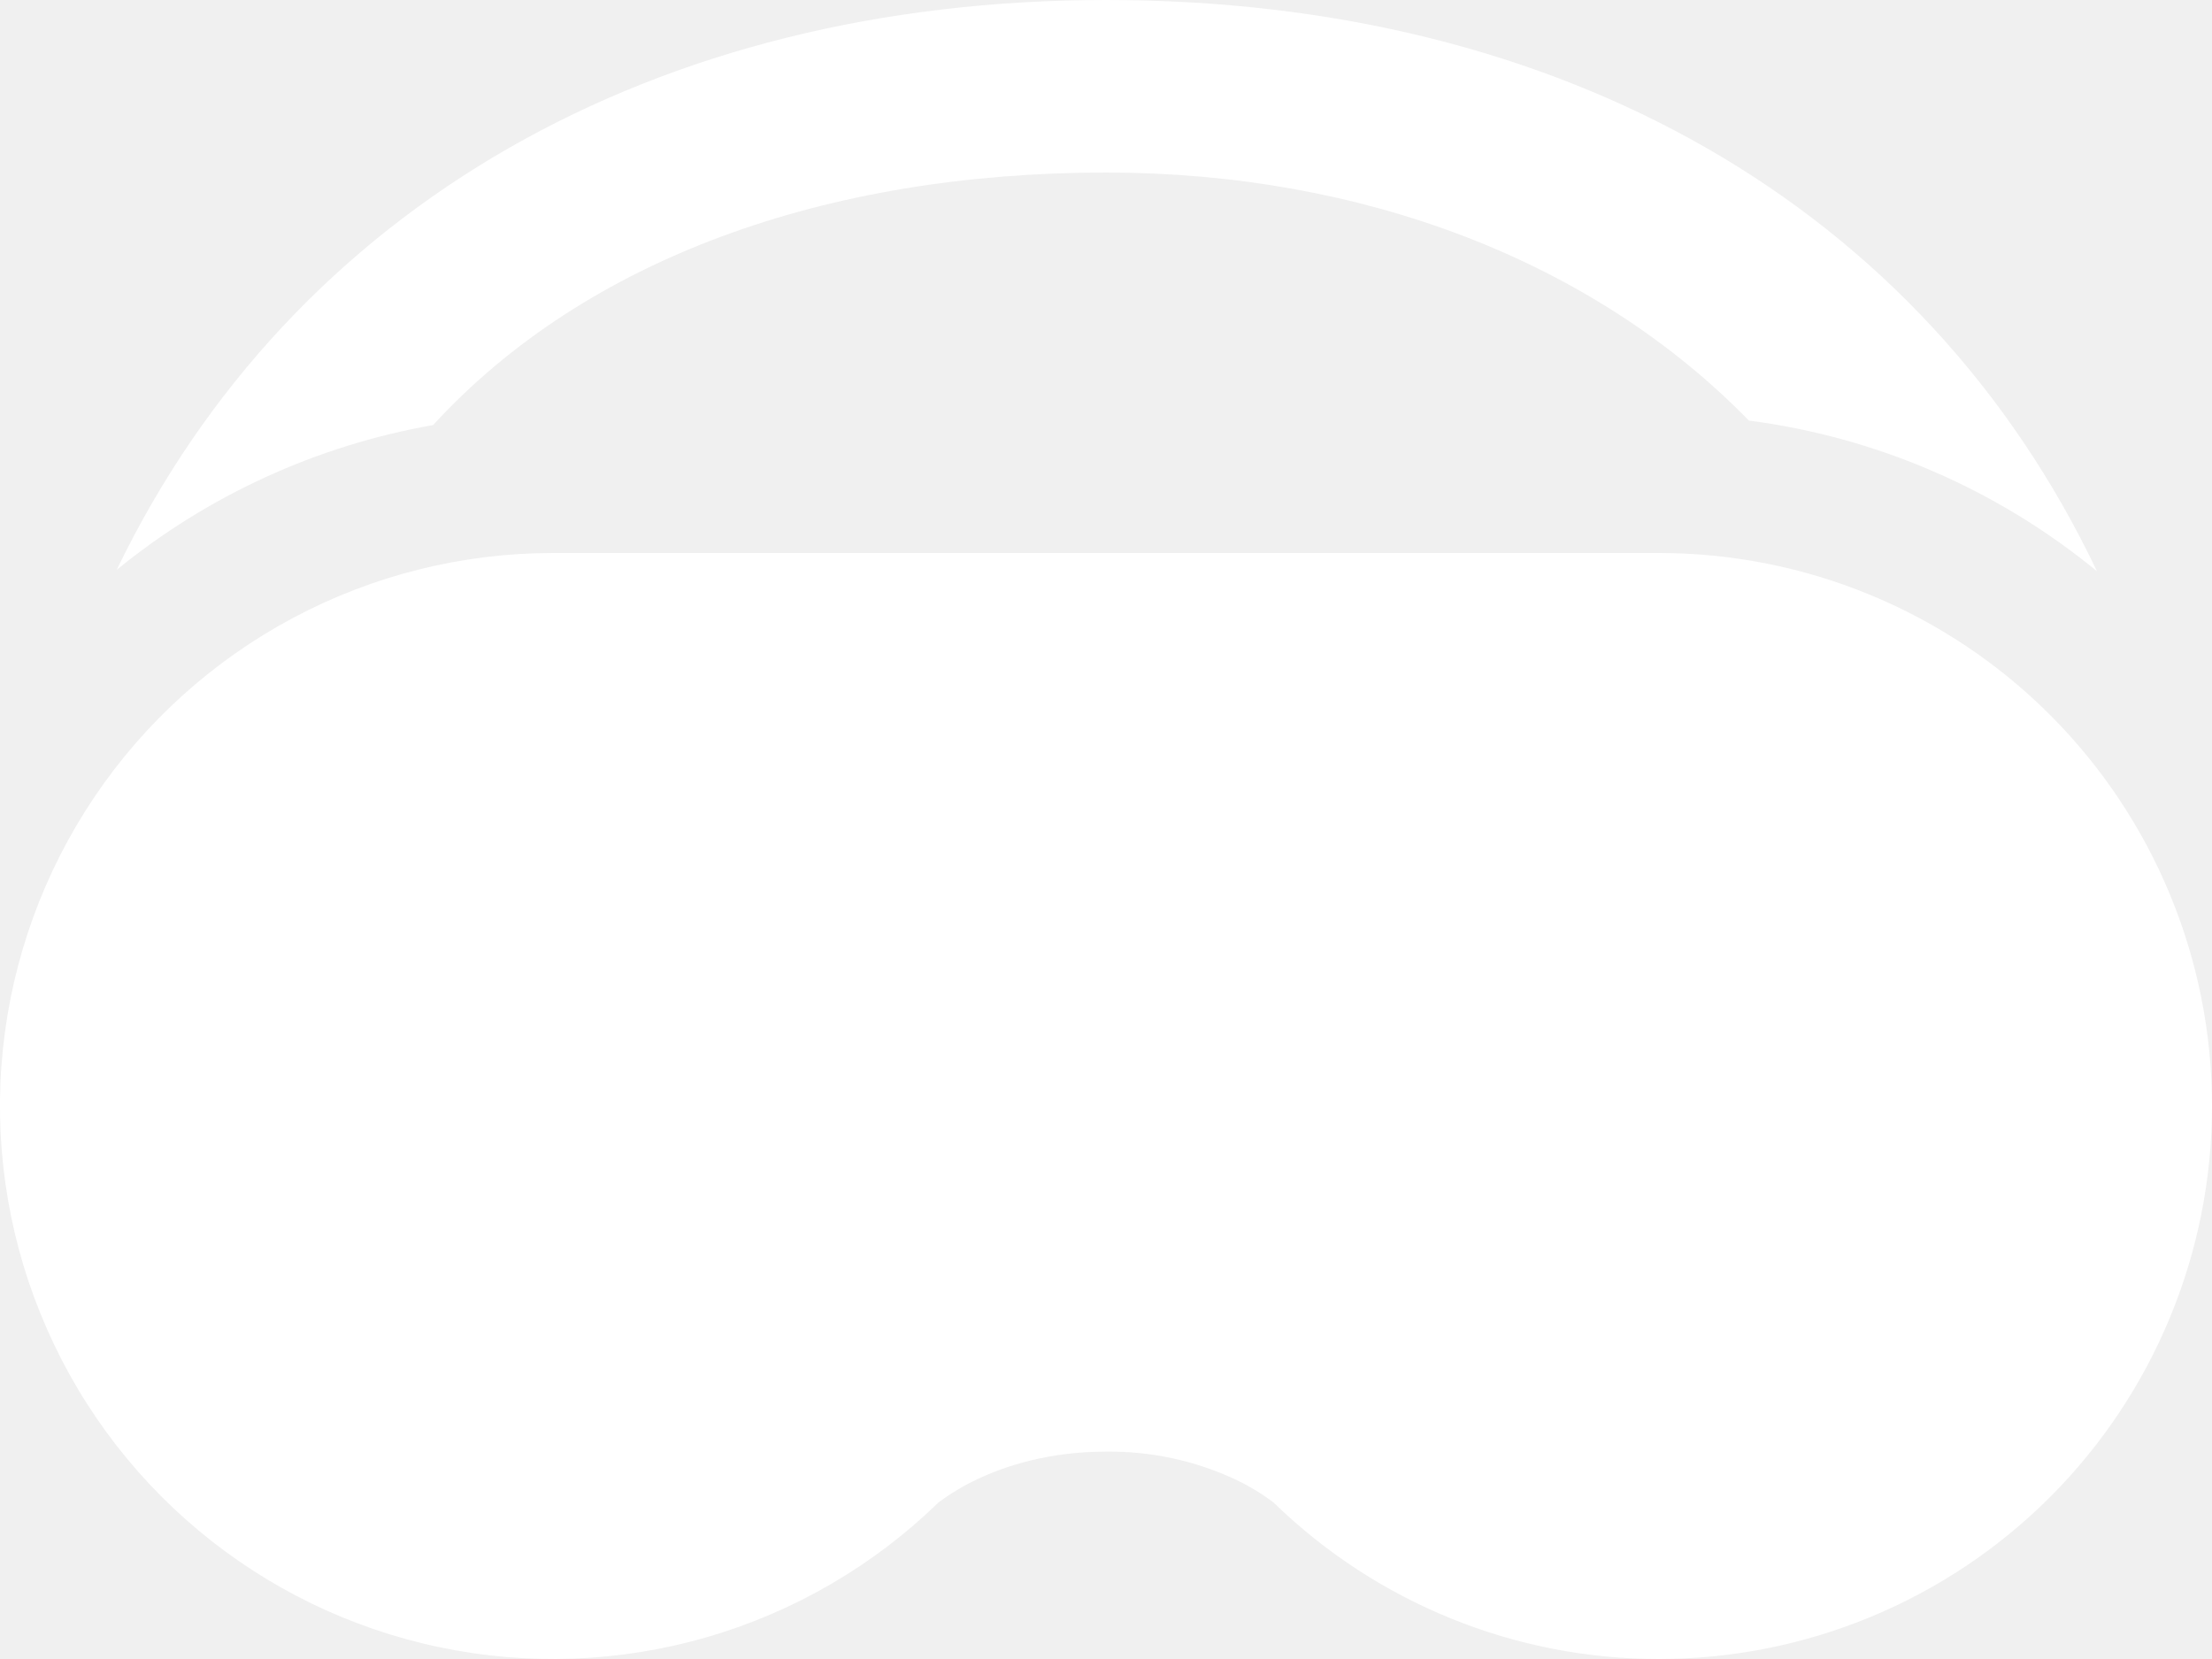
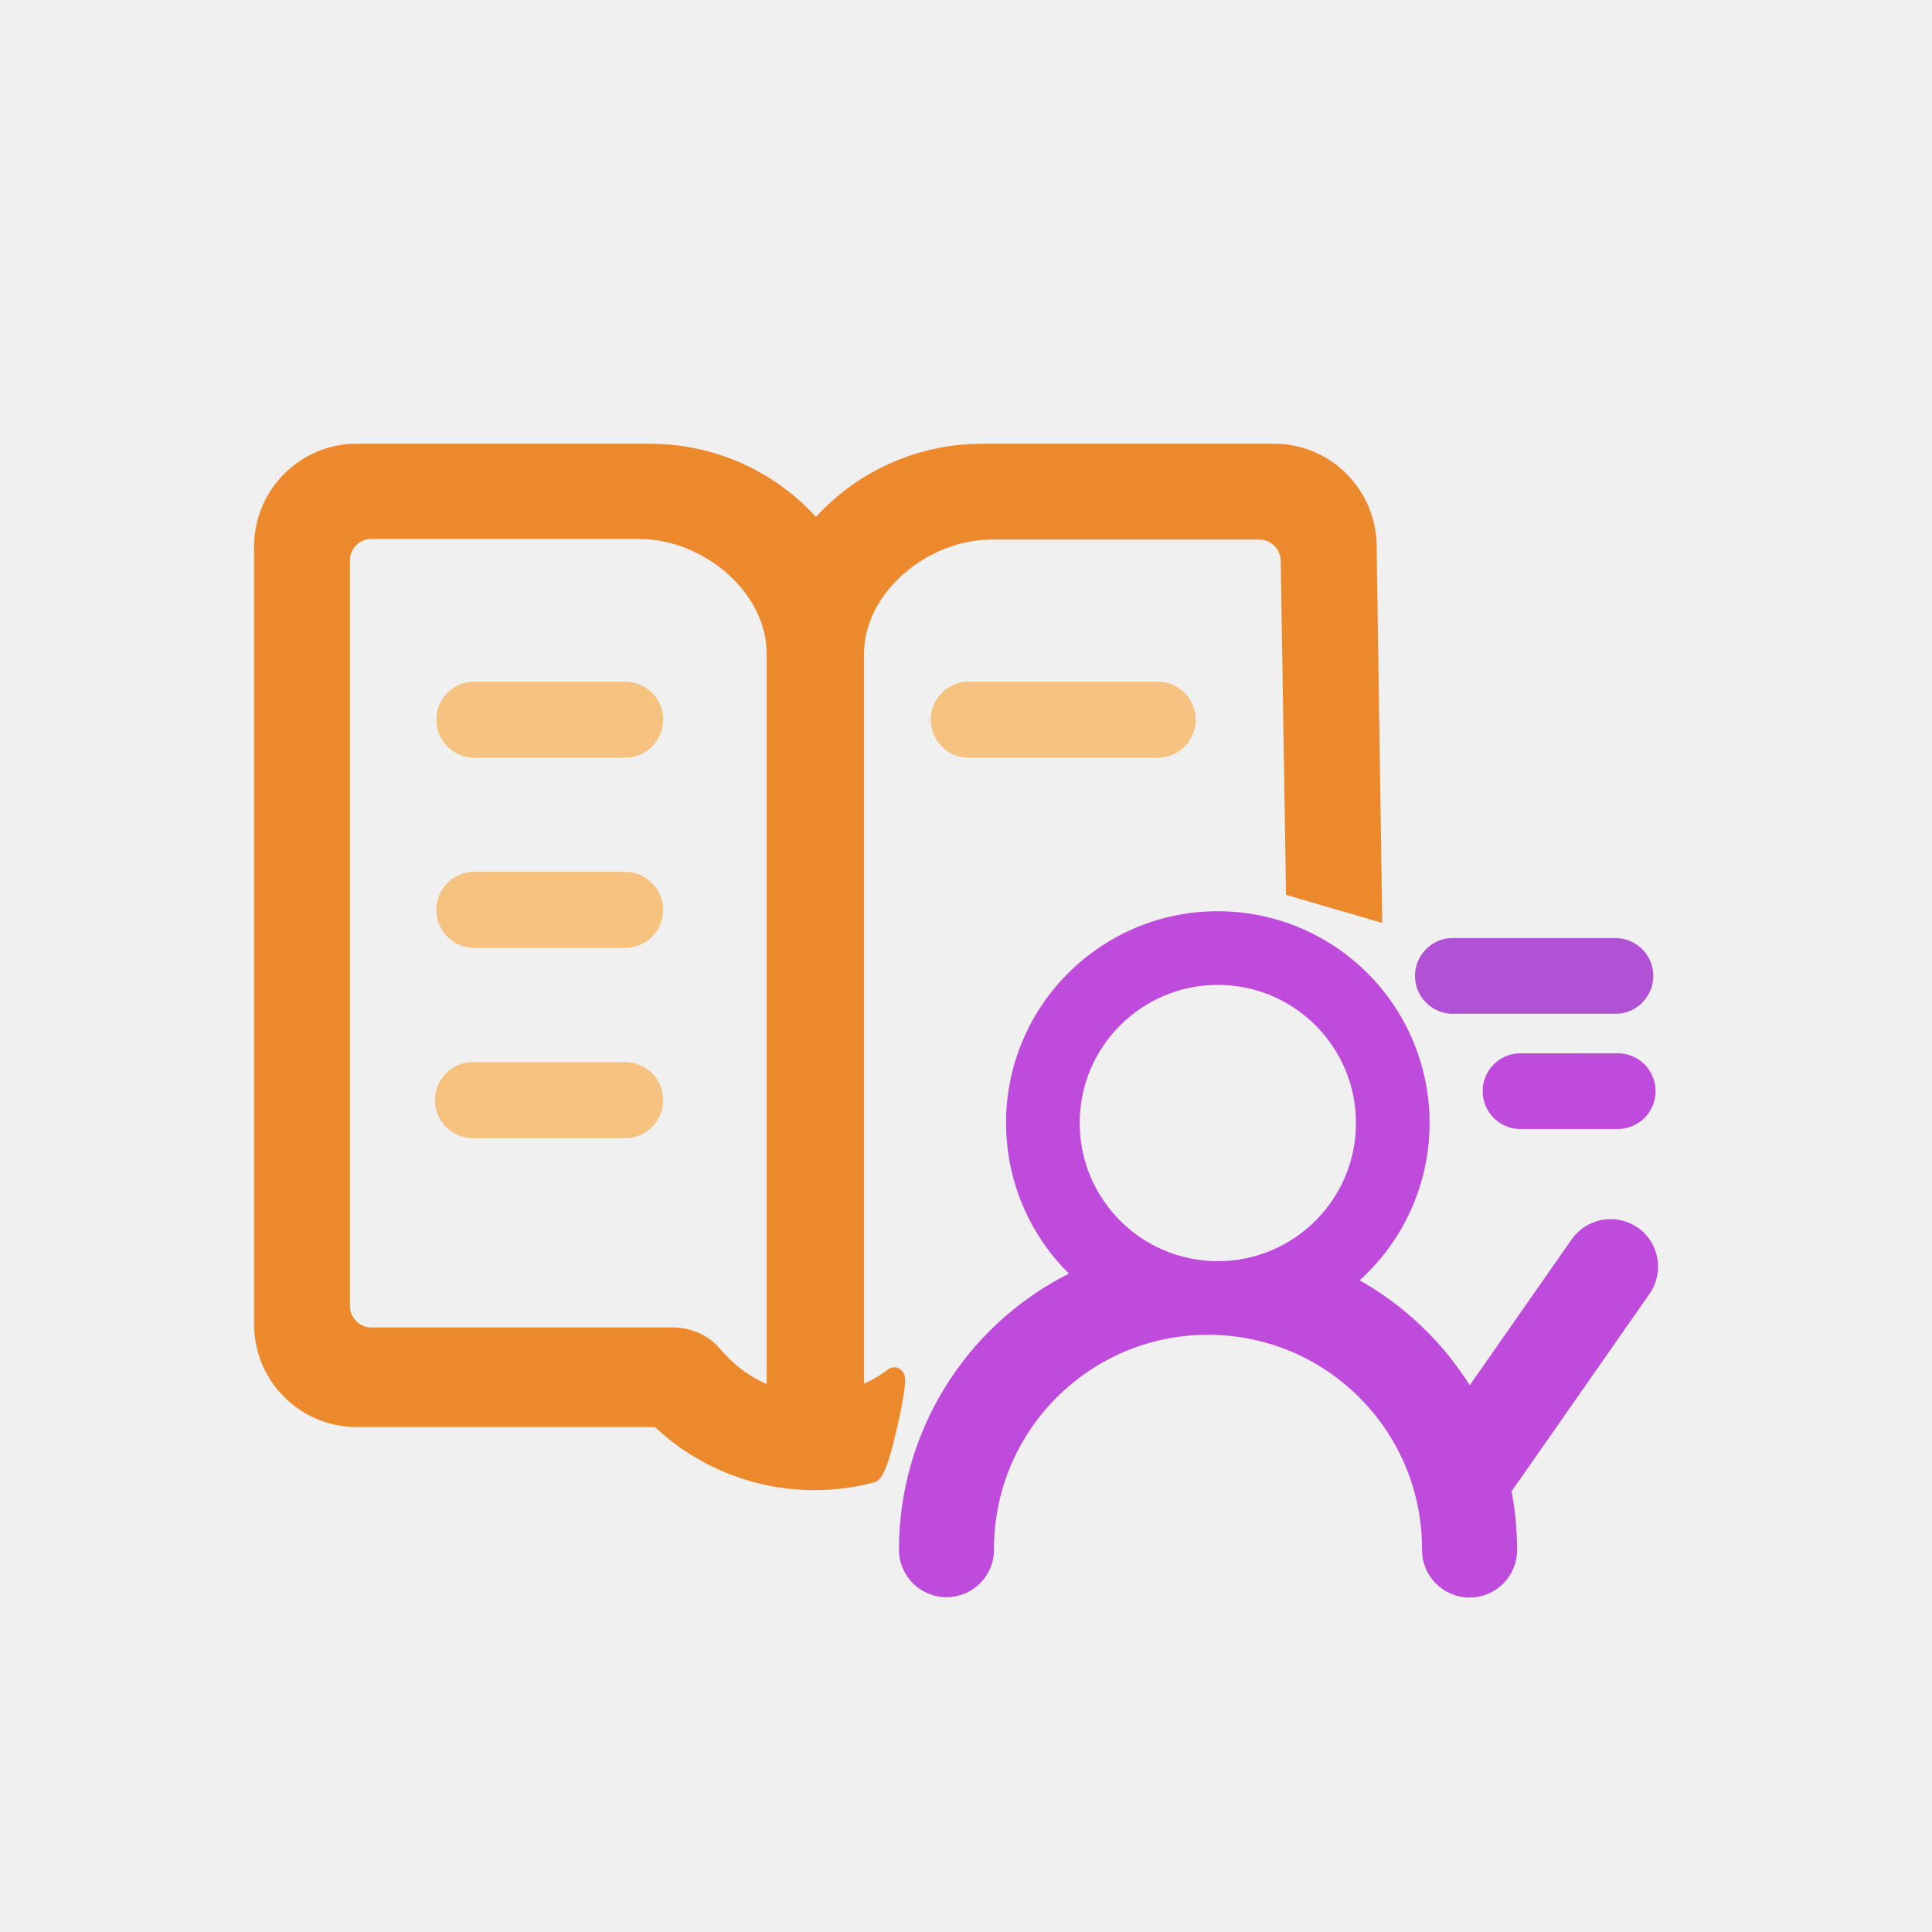
- <svg xmlns="http://www.w3.org/2000/svg" width="24" height="18" viewBox="0 0 24 18" fill="none">
-   <path d="M12 1.872C14.785 1.872 17.289 2.833 18.975 4.563C20.362 4.743 21.671 5.31 22.752 6.198C20.86 2.223 16.942 0 12 0C7.125 0 3.18 2.22 1.266 6.183C2.257 5.374 3.439 4.833 4.699 4.612C6.354 2.808 8.961 1.872 12 1.872Z" fill="white" />
-   <path d="M18 18C16.44 18.002 14.94 17.393 13.821 16.305L13.818 16.302C13.689 16.205 13.55 16.121 13.404 16.052C12.965 15.847 12.485 15.744 12 15.75C11.379 15.75 10.907 15.905 10.598 16.052C10.451 16.121 10.312 16.205 10.182 16.302L10.179 16.305C9.474 16.99 8.611 17.491 7.667 17.764C6.723 18.037 5.726 18.074 4.764 17.871C3.802 17.669 2.905 17.233 2.151 16.603C1.397 15.972 0.809 15.166 0.44 14.255C0.07 13.344 -0.07 12.356 0.032 11.379C0.134 10.401 0.475 9.463 1.024 8.648C1.573 7.833 2.314 7.165 3.182 6.703C4.049 6.241 5.017 6 6 6H18C19.592 6 21.118 6.632 22.243 7.757C23.368 8.883 24 10.409 24 12C24 13.591 23.368 15.117 22.243 16.243C21.118 17.368 19.592 18 18 18Z" fill="white" />
+ <svg xmlns="http://www.w3.org/2000/svg" width="800px" height="800px" viewBox="0 0 1024 1024" class="icon" version="1.1">
+   <path d="M344.166 235.187c31.744 0 61.389 12.16 83.712 33.997l4.608 4.736 0.256-0.256a119.168 119.168 0 0 1 75.494-37.837l6.221-0.486 6.323-0.154h154.624c28.595 0 52.122 22.426 54.093 50.688l0.154 3.891 2.97 199.424-50.995-14.899-2.816-177.075a11.469 11.469 0 0 0-9.139-11.059l-1.946-0.179h-141.952c-32.973 0-65.178 26.035-67.686 56.883l-0.154 3.866v386.611l3.405-1.562 2.406-1.331 2.33-1.408 4.557-3.174a5.427 5.427 0 0 1 7.936 1.28 6.912 6.912 0 0 1 1.126 3.738c0.102 1.51-0.051 3.558-0.41 6.17l-1.024 6.323c-0.614 3.482-1.434 7.424-2.381 11.52l-2.15 9.037c-3.43 13.696-6.272 20.71-10.368 21.76a123.648 123.648 0 0 1-112.998-26.394l-3.2-2.918H188.902a54.451 54.451 0 0 1-53.683-46.746l-0.435-3.994-0.128-3.891v-411.904c0-28.826 22.272-52.506 50.381-54.528l3.866-0.128h155.264z m-5.632 50.458H196.557a11.392 11.392 0 0 0-10.906 9.267l-0.179 1.997v395.418c0 5.376 4.07 10.086 9.139 11.059l1.946 0.205h160.358c8.55 0 16.87 3.43 22.886 9.318l2.432 2.662c5.939 6.963 13.082 12.57 20.992 16.563l3.123 1.408V346.419c0-31.232-30.848-58.496-63.693-60.646l-4.122-0.128z" fill="#ED892D" />
+   <path d="M331.341 502.426h-80.64a20.173 20.173 0 0 1 0-40.32h80.64a20.147 20.147 0 1 1 0 40.32z m0-100.813h-80.64a20.173 20.173 0 0 1 0-40.32h80.64a20.147 20.147 0 1 1 0 40.32z m-80.64 161.306h80.64a20.147 20.147 0 1 1 0 40.346h-80.64a20.147 20.147 0 1 1 0-40.346zM613.632 401.613H512.768a20.173 20.173 0 0 1 0-40.32h100.838a20.147 20.147 0 1 1 0 40.32z" fill="#F5C280" />
+   <path d="M645.478 482.97a112.256 112.256 0 0 1 74.086 196.582l1.024-0.998 3.072 1.792a164.582 164.582 0 0 1 48.691 44.109l4.762 6.81 1.869 2.97 54.016-77.312a25.19 25.19 0 0 1 29.542-9.139l2.893 1.28 2.637 1.587c11.264 7.885 14.131 23.347 6.4 34.842l-73.318 104.986 0.333 1.69c0.87 4.787 1.536 9.626 1.946 14.515l0.512 7.424 0.154 7.245a25.19 25.19 0 0 1-50.381 0.384l-0.102-5.427a113.434 113.434 0 0 0-226.765 3.072v1.971a25.19 25.19 0 0 1-50.381 0 163.84 163.84 0 0 1 89.626-146.074l0.486-0.23-3.354-3.43a112 112 0 0 1-29.338-64.282l-0.512-6.067-0.154-6.042a112.256 112.256 0 0 1 112.256-112.256z m0 39.04a73.216 73.216 0 1 0 0 146.432 73.216 73.216 0 0 0 0-146.432z m211.84 36.25a20.07 20.07 0 0 1 0.23 40.141h-52.224a20.07 20.07 0 0 1-0.23-40.115z" fill="#BE4BDB" />
+   <path d="M857.318 497.203h-88.602a20.096 20.096 0 0 0 0.23 40.115h88.576a20.096 20.096 0 0 0-0.205-40.115z" fill="#B152D4" />
</svg>
